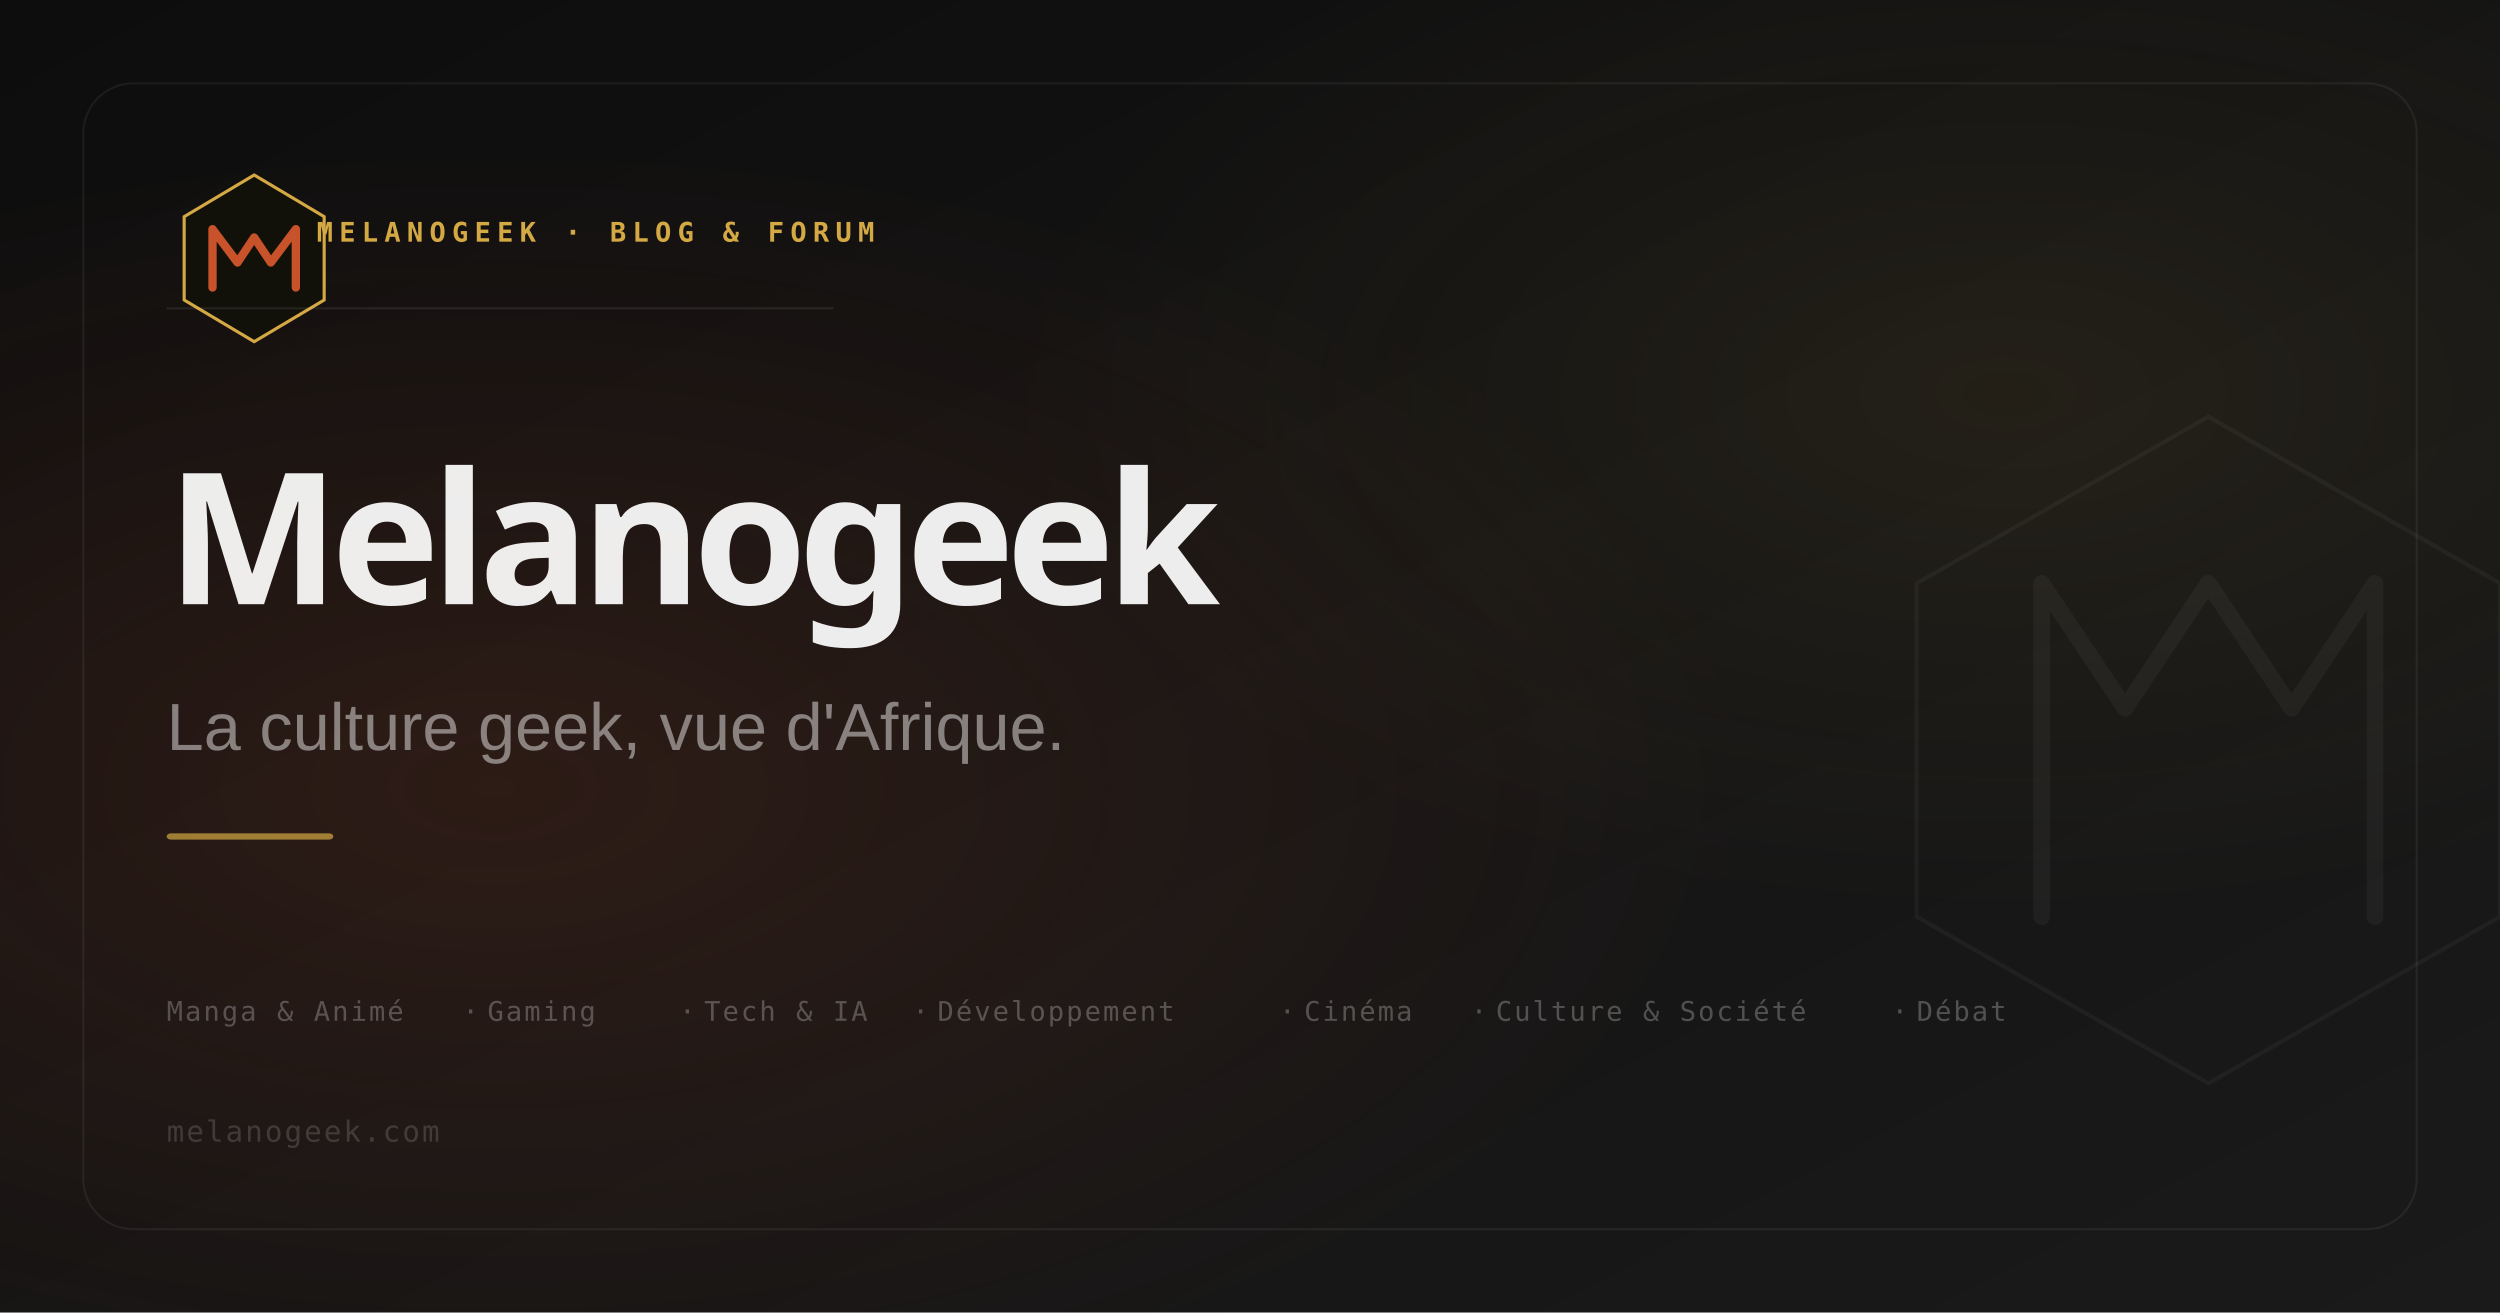
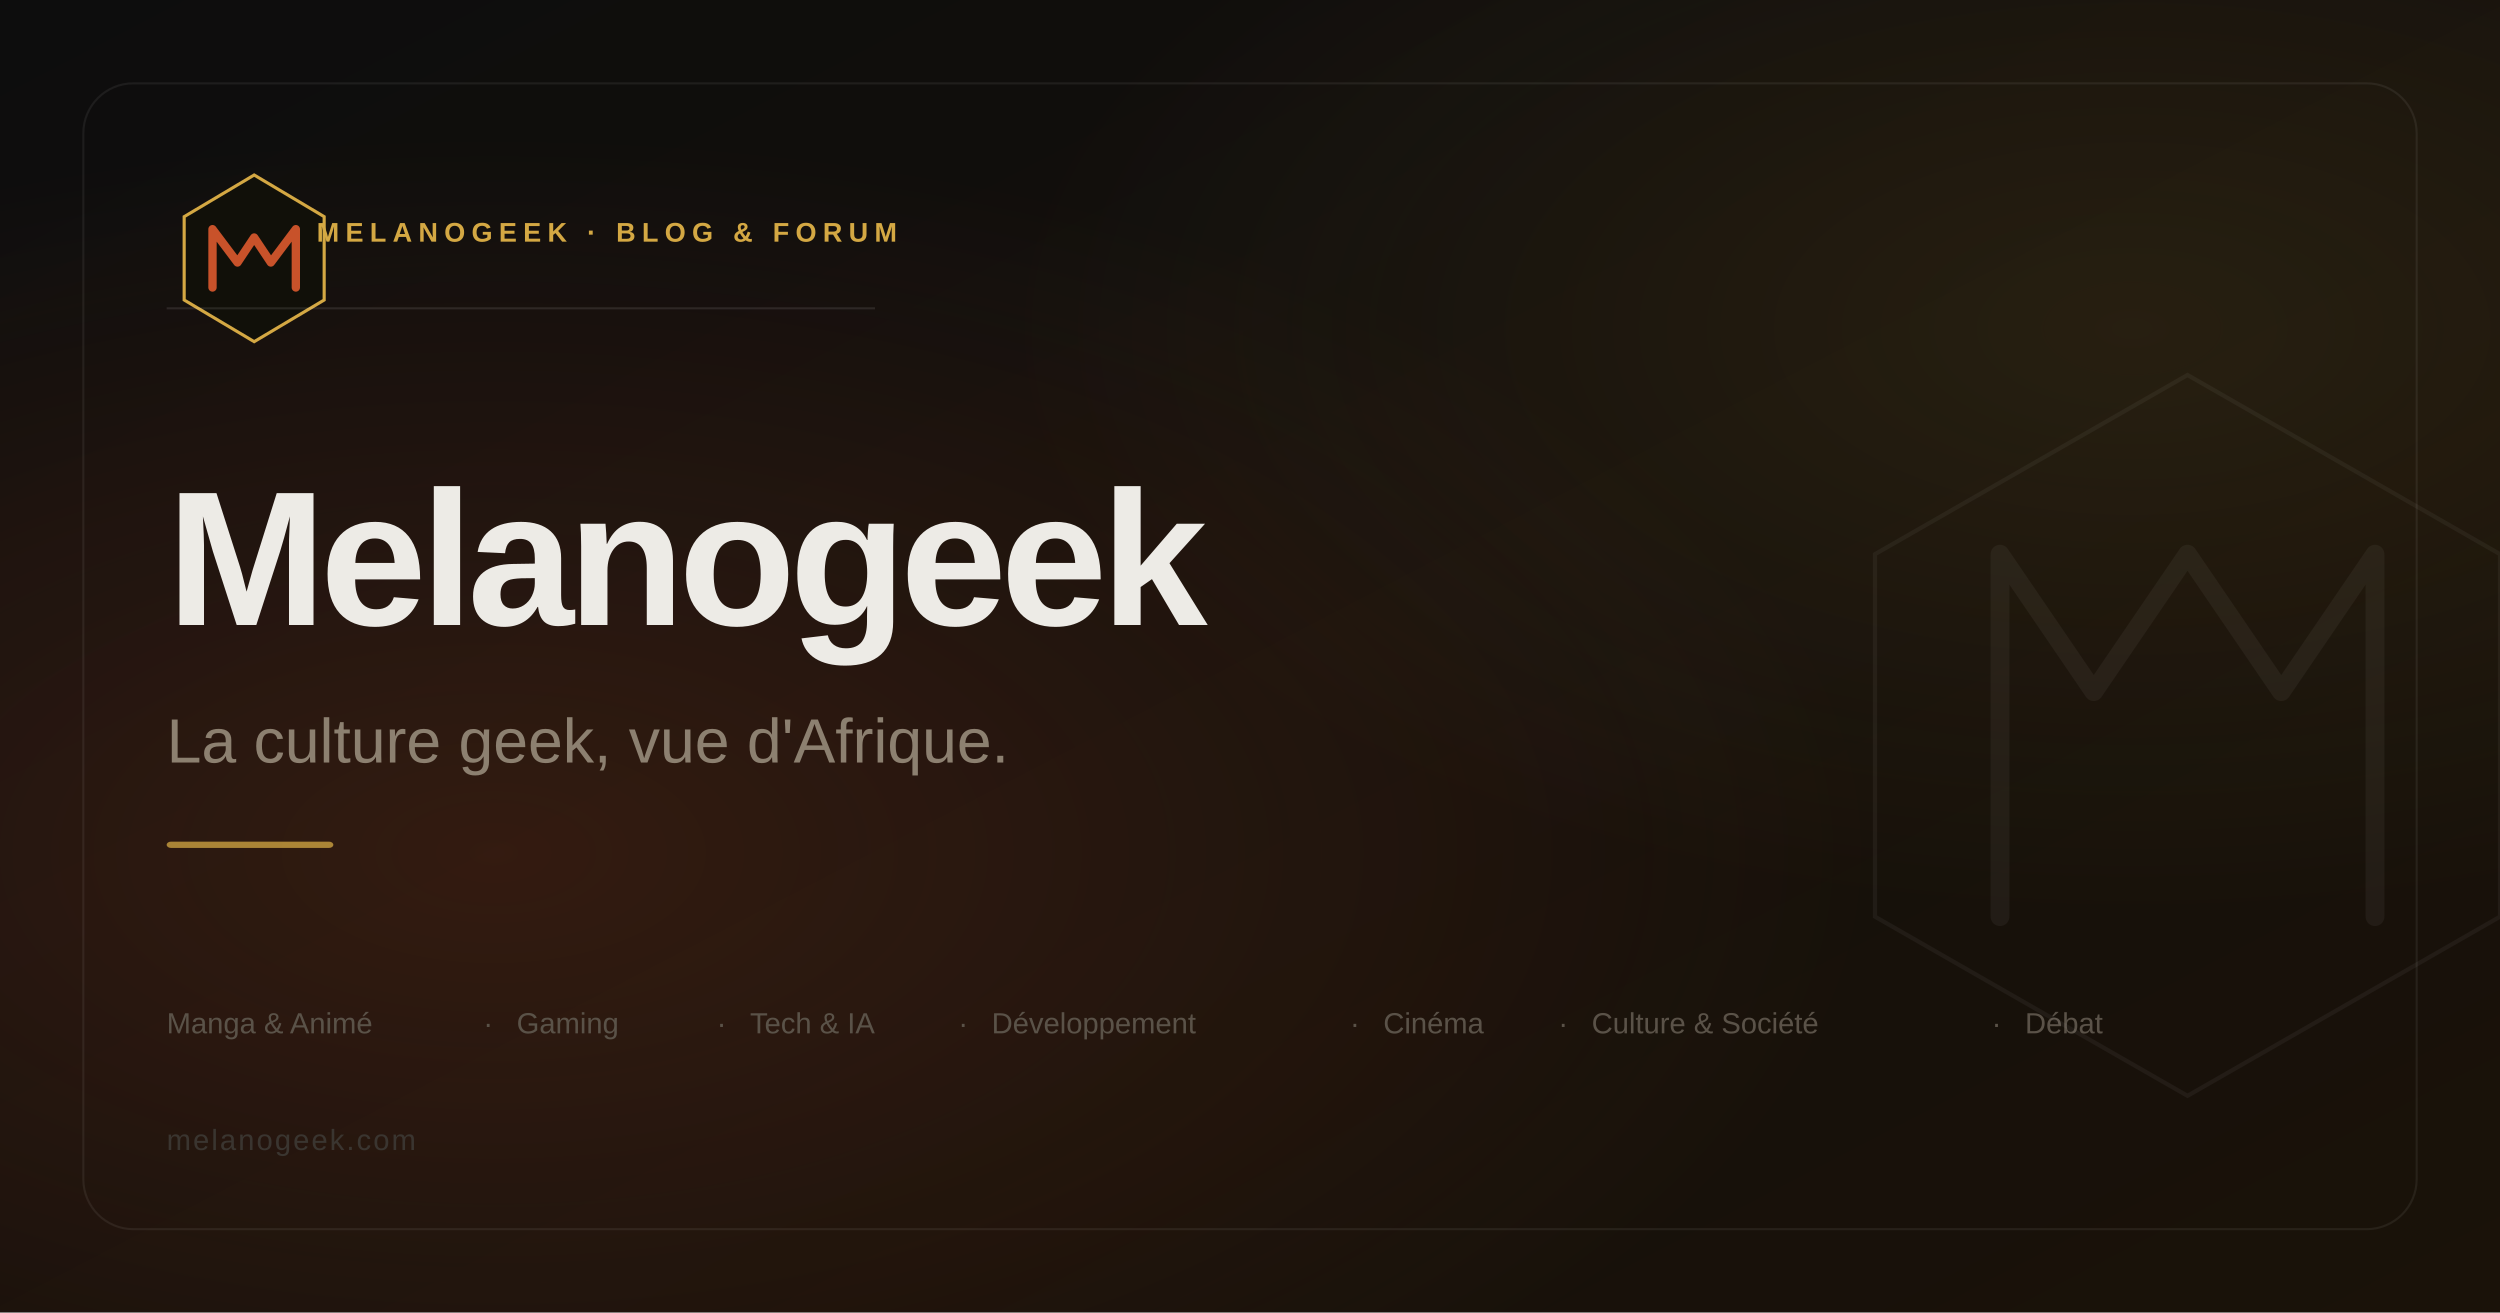
<svg xmlns="http://www.w3.org/2000/svg" width="1200" height="630" viewBox="0 0 1200 630">
  <defs>
    <linearGradient id="bg" x1="0%" y1="0%" x2="100%" y2="100%">
-       <stop offset="0%" style="stop-color:#0d0d0d" />
-       <stop offset="100%" style="stop-color:#1a1a1a" />
+       <stop offset="0%" stop-color="#0d0d0d" />
+       <stop offset="100%" stop-color="#1a1209" />
    </linearGradient>
-     <radialGradient id="glow1" cx="20%" cy="60%" r="50%">
-       <stop offset="0%" style="stop-color:#C8522A;stop-opacity:0.15" />
-       <stop offset="100%" style="stop-color:#C8522A;stop-opacity:0" />
+     <radialGradient id="glow1" cx="20%" cy="65%" r="55%">
+       <stop offset="0%" stop-color="#C8522A" stop-opacity="0.18" />
+       <stop offset="100%" stop-color="#C8522A" stop-opacity="0" />
    </radialGradient>
-     <radialGradient id="glow2" cx="80%" cy="30%" r="40%">
-       <stop offset="0%" style="stop-color:#D4A843;stop-opacity:0.08" />
-       <stop offset="100%" style="stop-color:#D4A843;stop-opacity:0" />
+     <radialGradient id="glow2" cx="85%" cy="25%" r="45%">
+       <stop offset="0%" stop-color="#D4A843" stop-opacity="0.10" />
+       <stop offset="100%" stop-color="#D4A843" stop-opacity="0" />
    </radialGradient>
  </defs>
  <rect width="1200" height="630" fill="url(#bg)" />
  <rect width="1200" height="630" fill="url(#glow1)" />
  <rect width="1200" height="630" fill="url(#glow2)" />
-   <rect x="40" y="40" width="1120" height="550" rx="24" fill="none" stroke="rgba(255,255,255,0.06)" stroke-width="1" />
+   <rect x="40" y="40" width="1120" height="550" rx="24" fill="none" stroke="#FFFFFF" stroke-opacity="0.07" stroke-width="1" />
  <g transform="translate(80, 80)">
    <path d="M42 4L75.6 24V64L42 84L8.4 64V24L42 4Z" fill="#111009" stroke="#D4A843" stroke-width="1.5" />
    <path d="M22 58V30L34 46L42 34L50 46L62 30V58" stroke="#C8522A" stroke-width="4" stroke-linecap="round" stroke-linejoin="round" fill="none" />
  </g>
-   <text x="152" y="116" font-family="'JetBrains Mono', monospace" font-size="13" font-weight="600" letter-spacing="3" fill="#D4A843" text-transform="uppercase">MELANOGEEK · BLOG &amp; FORUM</text>
-   <line x1="80" y1="148" x2="400" y2="148" stroke="rgba(255,255,255,0.08)" stroke-width="1" />
-   <text x="80" y="290" font-family="'Bricolage Grotesque', 'Arial Black', sans-serif" font-size="88" font-weight="800" letter-spacing="-4" fill="rgba(255,255,255,0.92)">Melanogeek</text>
-   <text x="80" y="360" font-family="'Outfit', Arial, sans-serif" font-size="32" font-weight="400" fill="rgba(255,255,255,0.45)">La culture geek, vue d'Afrique.</text>
-   <rect x="80" y="400" width="80" height="3" rx="2" fill="#D4A843" opacity="0.7" />
-   <g font-family="'JetBrains Mono', monospace" font-size="13" font-weight="500" letter-spacing="1" fill="rgba(255,255,255,0.25)">
-     <text x="80" y="490">Manga &amp; Animé</text>
-     <text x="222" y="490">·</text>
-     <text x="234" y="490">Gaming</text>
-     <text x="326" y="490">·</text>
-     <text x="338" y="490">Tech &amp; IA</text>
-     <text x="438" y="490">·</text>
-     <text x="450" y="490">Développement</text>
-     <text x="614" y="490">·</text>
-     <text x="626" y="490">Cinéma</text>
-     <text x="706" y="490">·</text>
-     <text x="718" y="490">Culture &amp; Société</text>
-     <text x="908" y="490">·</text>
-     <text x="920" y="490">Débat</text>
+   <text x="152" y="116" font-family="Arial, Helvetica, sans-serif" font-size="13" font-weight="700" letter-spacing="3" fill="#D4A843">MELANOGEEK · BLOG &amp; FORUM</text>
+   <line x1="80" y1="148" x2="420" y2="148" stroke="#FFFFFF" stroke-opacity="0.10" stroke-width="1" />
+   <text x="80" y="300" font-family="Arial Black, Arial, Helvetica, sans-serif" font-size="92" font-weight="900" letter-spacing="-3" fill="#EDEBE6">Melanogeek</text>
+   <text x="80" y="366" font-family="Arial, Helvetica, sans-serif" font-size="30" font-weight="400" fill="#8C8070">La culture geek, vue d'Afrique.</text>
+   <rect x="80" y="404" width="80" height="3" rx="2" fill="#D4A843" opacity="0.75" />
+   <g font-family="Arial, Helvetica, sans-serif" font-size="14" font-weight="500" fill="#5A5248">
+     <text x="80" y="496">Manga &amp; Animé</text>
+     <text x="232" y="496">·</text>
+     <text x="248" y="496">Gaming</text>
+     <text x="344" y="496">·</text>
+     <text x="360" y="496">Tech &amp; IA</text>
+     <text x="460" y="496">·</text>
+     <text x="476" y="496">Développement</text>
+     <text x="648" y="496">·</text>
+     <text x="664" y="496">Cinéma</text>
+     <text x="748" y="496">·</text>
+     <text x="764" y="496">Culture &amp; Société</text>
+     <text x="956" y="496">·</text>
+     <text x="972" y="496">Débat</text>
  </g>
-   <text x="80" y="548" font-family="'JetBrains Mono', monospace" font-size="14" fill="rgba(255,255,255,0.15)" letter-spacing="1">melanogeek.com</text>
-   <g transform="translate(920, 200)" opacity="0.04">
-     <path d="M140 0L280 80V240L140 320L0 240V80L140 0Z" fill="none" stroke="white" stroke-width="2" />
-     <path d="M60 240V80L100 140L140 80L180 140L220 80V240" stroke="white" stroke-width="8" stroke-linecap="round" stroke-linejoin="round" fill="none" />
+   <text x="80" y="552" font-family="Arial, Helvetica, sans-serif" font-size="14" fill="#3A3530" letter-spacing="1">melanogeek.com</text>
+   <g transform="translate(900, 180)" opacity="0.05">
+     <path d="M150 0L300 86V260L150 346L0 260V86L150 0Z" fill="none" stroke="white" stroke-width="2" />
+     <path d="M60 260V86L105 152L150 86L195 152L240 86V260" stroke="white" stroke-width="9" stroke-linecap="round" stroke-linejoin="round" fill="none" />
  </g>
</svg>
